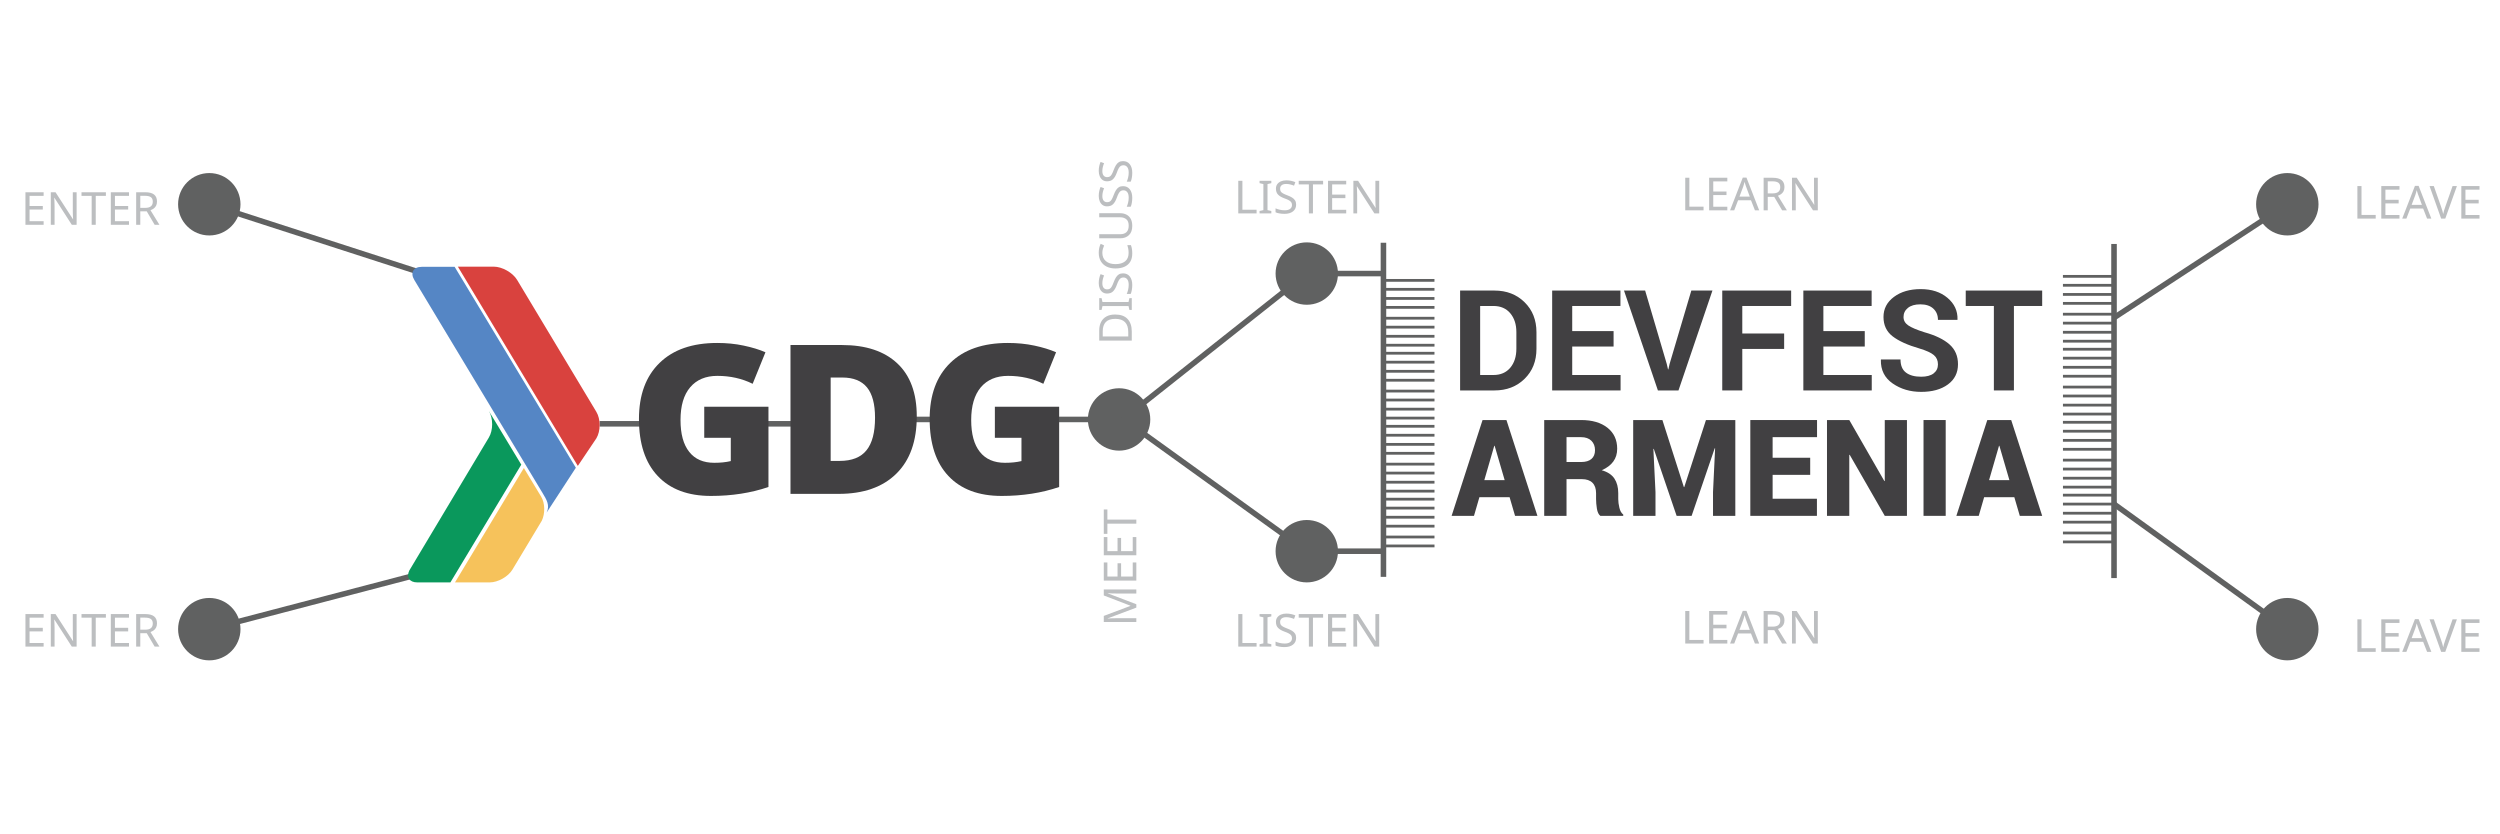
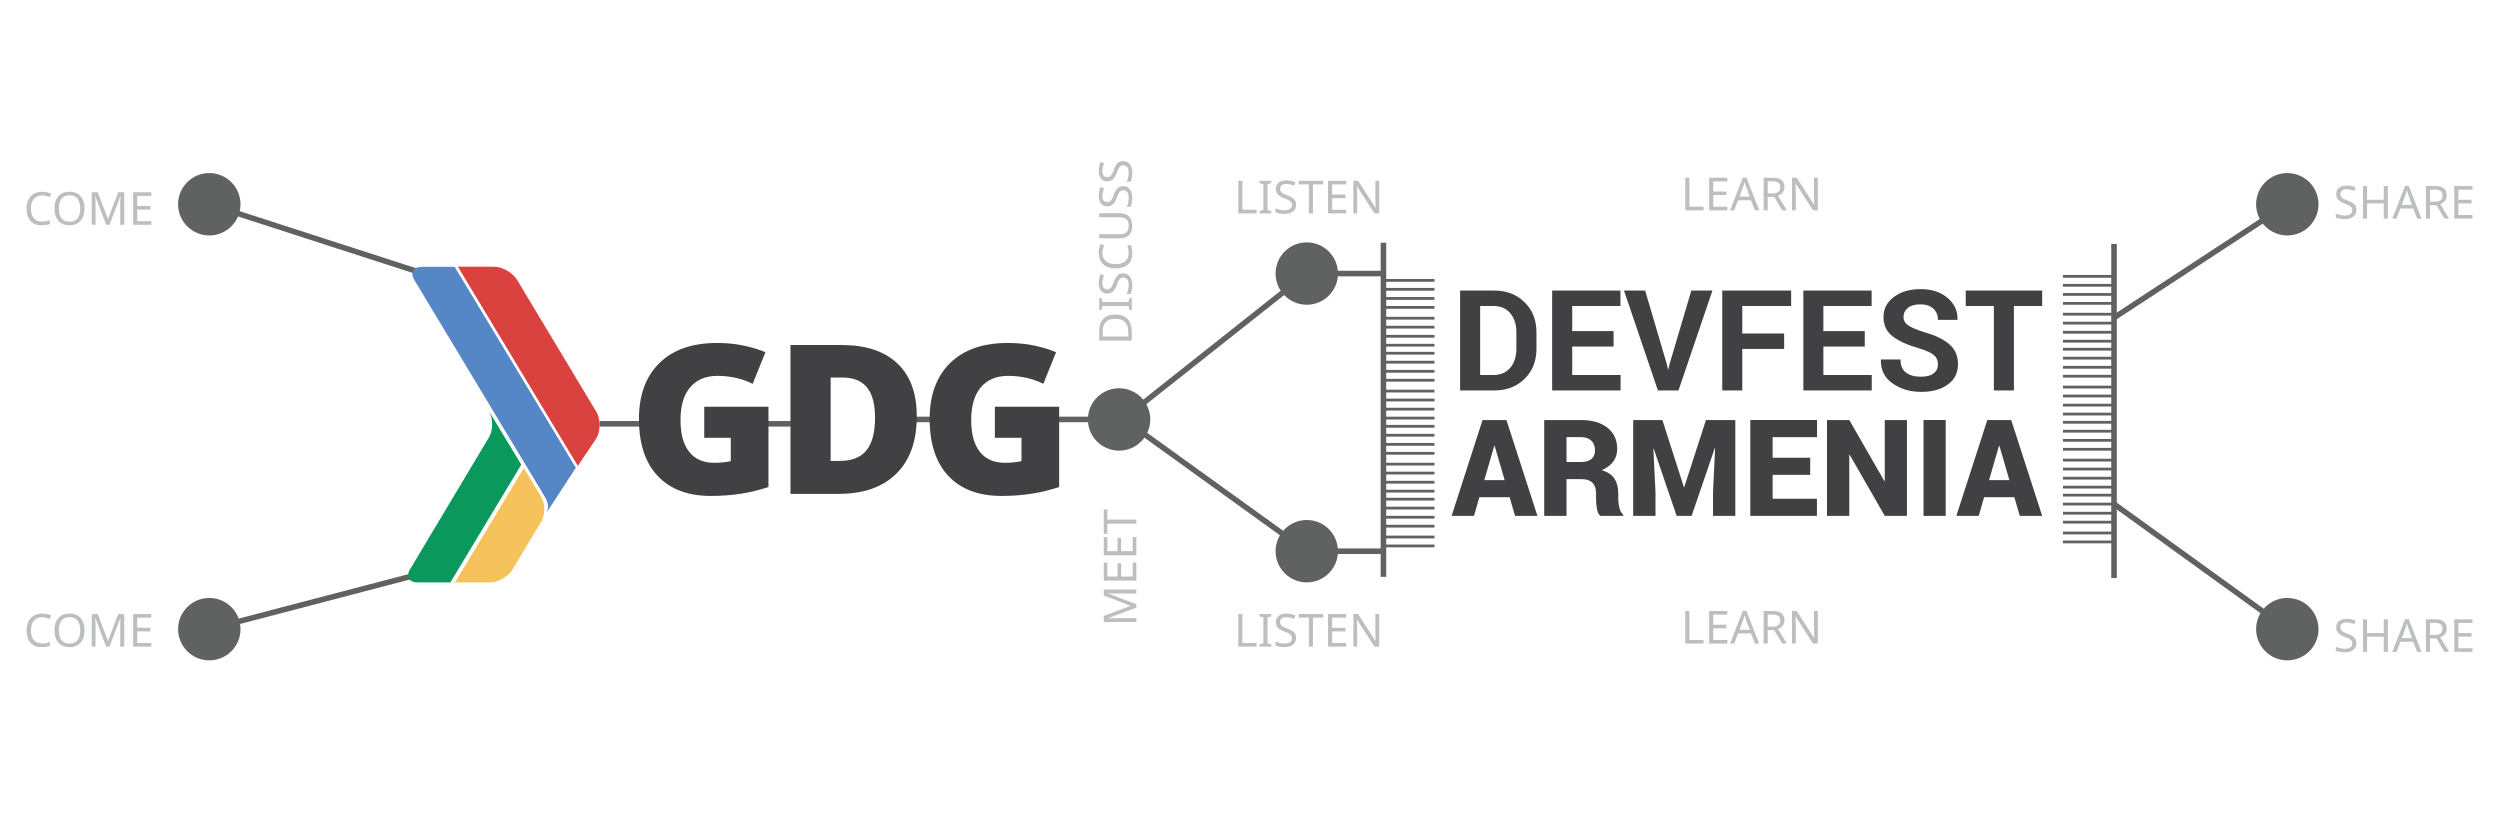
<svg xmlns="http://www.w3.org/2000/svg" version="1.1" id="Layer_1" x="0px" y="0px" width="900px" height="300px" viewBox="0 0 900 300" enable-background="new 0 0 900 300" xml:space="preserve">
  <circle fill="#606161" cx="75.345" cy="73.533" r="11.231" />
  <path fill="#606161" d="M86.577,226.494c0,6.205-5.028,11.235-11.231,11.235c-6.202,0-11.231-5.03-11.231-11.235  c0-6.202,5.029-11.229,11.231-11.229C81.549,215.265,86.577,220.292,86.577,226.494z" />
  <line fill="none" stroke="#606161" stroke-width="2" stroke-miterlimit="10" x1="75.345" y1="73.533" x2="152.494" y2="98.481" />
  <line fill="none" stroke="#606161" stroke-width="2" stroke-miterlimit="10" x1="75.345" y1="226.494" x2="152.494" y2="206.291" />
  <line fill="none" stroke="#606161" stroke-width="2" stroke-miterlimit="10" x1="215.871" y1="152.571" x2="243.471" y2="152.571" />
  <line fill="none" stroke="#606161" stroke-width="2" stroke-miterlimit="10" x1="268.399" y1="152.571" x2="296" y2="152.571" />
  <line fill="none" stroke="#606161" stroke-width="2" stroke-miterlimit="10" x1="317.465" y1="151.001" x2="345.065" y2="151.001" />
  <line fill="none" stroke="#606161" stroke-width="2" stroke-miterlimit="10" x1="370.407" y1="151.001" x2="398.008" y2="151.001" />
  <circle fill="#606161" cx="402.869" cy="151.001" r="11.231" />
  <line fill="none" stroke="#606161" stroke-width="2" stroke-miterlimit="10" x1="402.868" y1="149.758" x2="470.438" y2="198.433" />
  <line fill="none" stroke="#606161" stroke-width="2" stroke-miterlimit="10" x1="404.152" y1="151.001" x2="470.438" y2="98.481" />
  <path fill="#606161" d="M481.67,98.481c0,6.205-5.026,11.232-11.232,11.232c-6.201,0-11.229-5.027-11.229-11.232  c0-6.201,5.027-11.229,11.229-11.229C476.644,87.252,481.67,92.28,481.67,98.481z" />
  <path fill="#606161" d="M481.67,198.433c0,6.202-5.026,11.23-11.232,11.23c-6.201,0-11.229-5.028-11.229-11.23  c0-6.203,5.027-11.23,11.229-11.23C476.644,187.202,481.67,192.229,481.67,198.433z" />
  <g>
    <path fill="#414042" d="M525.638,140.558V104.6h12.351c4.396,0,8.018,1.402,10.864,4.211c2.853,2.806,4.273,6.407,4.273,10.805   v5.953c0,4.412-1.421,8.012-4.273,10.805c-2.847,2.792-6.468,4.185-10.864,4.185H525.638z M532.852,110.153v24.849h4.768   c2.585,0,4.609-0.871,6.074-2.613c1.466-1.745,2.199-4.025,2.199-6.838v-5.998c0-2.776-0.733-5.041-2.199-6.784   c-1.465-1.743-3.489-2.617-6.074-2.617H532.852z" />
    <path fill="#414042" d="M580.89,124.754h-14.892v10.248h17.41v5.557h-24.627V104.6h24.577v5.553h-17.36v9.042h14.892V124.754z" />
    <path fill="#414042" d="M600.03,131.002l0.448,1.95h0.145l0.421-1.901l7.834-26.452h7.603l-12.226,35.958h-7.411L584.641,104.6   h7.608L600.03,131.002z" />
    <path fill="#414042" d="M642.292,125.616h-15.068v14.942h-7.213V104.6h24.801v5.553h-17.588v9.907h15.068V125.616z" />
    <path fill="#414042" d="M671.311,124.754h-14.896v10.248h17.413v5.557h-24.623V104.6h24.581v5.553h-17.371v9.042h14.896V124.754z" />
    <path fill="#414042" d="M697.663,131.173c0-1.384-0.491-2.494-1.466-3.335c-0.98-0.838-2.697-1.627-5.154-2.37   c-4.277-1.235-7.512-2.701-9.707-4.396c-2.189-1.696-3.28-4.017-3.28-6.962c0-2.948,1.253-5.357,3.763-7.226   c2.516-1.87,5.72-2.804,9.624-2.804c3.95,0,7.173,1.048,9.654,3.149c2.491,2.1,3.687,4.689,3.607,7.768l-0.048,0.147h-6.993   c0-1.664-0.554-3.007-1.664-4.038c-1.109-1.029-2.673-1.544-4.683-1.544c-1.926,0-3.413,0.428-4.468,1.286   c-1.055,0.854-1.58,1.95-1.58,3.283c0,1.22,0.562,2.223,1.688,3.001c1.128,0.783,3.076,1.611,5.847,2.483   c3.965,1.103,6.967,2.562,9.014,4.373c2.04,1.81,3.061,4.188,3.061,7.137c0,3.079-1.217,5.509-3.644,7.286   c-2.426,1.779-5.631,2.666-9.621,2.666c-3.917,0-7.333-1.007-10.247-3.026c-2.915-2.016-4.335-4.843-4.251-8.482l0.052-0.15h7.017   c0,2.142,0.65,3.71,1.961,4.706c1.309,0.999,3.132,1.494,5.469,1.494c1.965,0,3.456-0.401,4.501-1.206   C697.146,133.601,697.663,132.524,697.663,131.173z" />
    <path fill="#414042" d="M735.185,110.153H725.01v30.405h-7.216v-30.405h-10.128V104.6h27.519V110.153z" />
    <path fill="#414042" d="M543.457,179.001H532.58l-1.944,6.705h-8.054l11.136-34.493h8.601l11.153,34.493h-8.054L543.457,179.001z    M534.356,172.841h7.323l-3.604-12.343h-0.145L534.356,172.841z" />
    <path fill="#414042" d="M563.949,172.486v13.22h-8.033v-34.493h13.262c4,0,7.165,0.923,9.504,2.771   c2.337,1.848,3.505,4.373,3.505,7.581c0,1.786-0.468,3.318-1.411,4.597c-0.938,1.28-2.324,2.322-4.153,3.126   c2.114,0.601,3.634,1.601,4.563,2.998c0.921,1.399,1.382,3.139,1.382,5.222v2.18c0,0.9,0.134,1.93,0.403,3.081   c0.268,1.153,0.734,1.975,1.397,2.464v0.475h-8.245c-0.632-0.49-1.046-1.359-1.243-2.607c-0.199-1.247-0.294-2.401-0.294-3.458   v-2.084c0-1.644-0.438-2.899-1.302-3.767c-0.875-0.869-2.142-1.303-3.818-1.303H563.949z M563.949,166.324h5.281   c1.611,0,2.839-0.367,3.692-1.1c0.854-0.733,1.282-1.788,1.282-3.162c0-1.405-0.442-2.54-1.313-3.4   c-0.879-0.86-2.118-1.29-3.714-1.29h-5.229V166.324z" />
    <path fill="#414042" d="M598.464,151.213l7.728,24.141h0.142l7.813-24.141h10.567v34.493h-8.03v-8.553l0.757-15.754l-0.141-0.023   l-8.315,24.33h-5.402l-8.222-24.117l-0.146,0.023l0.761,15.541v8.553h-8.03v-34.493H598.464z" />
    <path fill="#414042" d="M651.672,170.946h-13.528v8.6h15.949v6.16h-23.979v-34.493h24.021v6.159h-15.992v7.416h13.528V170.946z" />
    <path fill="#414042" d="M686.501,185.706h-7.985l-12.631-21.986l-0.142,0.047v21.939h-8.027v-34.493h8.027l12.629,21.984   l0.144-0.046v-21.938h7.985V185.706z" />
    <path fill="#414042" d="M700.452,185.706h-7.985v-34.493h7.985V185.706z" />
    <path fill="#414042" d="M725.161,179.001h-10.874l-1.942,6.705h-8.056l11.138-34.493h8.6l11.158,34.493h-8.058L725.161,179.001z    M716.065,172.841h7.318l-3.602-12.343h-0.141L716.065,172.841z" />
  </g>
  <line fill="none" stroke="#606161" stroke-width="2" stroke-miterlimit="10" x1="470.438" y1="98.481" x2="498.04" y2="98.481" />
  <line fill="none" stroke="#606161" stroke-width="2" stroke-miterlimit="10" x1="470.438" y1="198.433" x2="498.04" y2="198.433" />
  <circle fill="#606161" cx="823.431" cy="73.533" r="11.231" />
  <path fill="#606161" d="M812.2,226.494c0,6.205,5.03,11.233,11.23,11.233c6.205,0,11.231-5.028,11.231-11.233  c0-6.2-5.026-11.229-11.231-11.229C817.23,215.265,812.2,220.294,812.2,226.494z" />
  <line fill="none" stroke="#606161" stroke-width="2" stroke-miterlimit="10" x1="823.431" y1="73.533" x2="761.049" y2="114.372" />
  <line fill="none" stroke="#606161" stroke-width="2" stroke-miterlimit="10" x1="823.431" y1="226.494" x2="761.049" y2="181.456" />
  <line fill="none" stroke="#606161" stroke-width="2" stroke-miterlimit="10" x1="761.049" y1="87.826" x2="761.049" y2="208.108" />
  <line fill="none" stroke="#606161" stroke-width="2" stroke-miterlimit="10" x1="498.04" y1="87.387" x2="498.04" y2="207.668" />
  <g>
    <line fill="none" stroke="#606161" stroke-miterlimit="10" x1="498.04" y1="100.936" x2="516.406" y2="100.936" />
    <line fill="none" stroke="#606161" stroke-miterlimit="10" x1="498.046" y1="104.152" x2="516.412" y2="104.152" />
    <line fill="none" stroke="#606161" stroke-miterlimit="10" x1="498.044" y1="107.439" x2="516.409" y2="107.439" />
    <line fill="none" stroke="#606161" stroke-miterlimit="10" x1="498.05" y1="110.656" x2="516.415" y2="110.656" />
    <line fill="none" stroke="#606161" stroke-miterlimit="10" x1="498.044" y1="114.557" x2="516.409" y2="114.557" />
    <line fill="none" stroke="#606161" stroke-miterlimit="10" x1="498.05" y1="117.773" x2="516.415" y2="117.773" />
    <line fill="none" stroke="#606161" stroke-miterlimit="10" x1="498.046" y1="121.061" x2="516.412" y2="121.061" />
    <line fill="none" stroke="#606161" stroke-miterlimit="10" x1="498.052" y1="124.277" x2="516.418" y2="124.277" />
    <line fill="none" stroke="#606161" stroke-miterlimit="10" x1="498.044" y1="127.165" x2="516.409" y2="127.165" />
    <line fill="none" stroke="#606161" stroke-miterlimit="10" x1="498.05" y1="130.38" x2="516.415" y2="130.38" />
    <line fill="none" stroke="#606161" stroke-miterlimit="10" x1="498.046" y1="133.669" x2="516.412" y2="133.669" />
    <line fill="none" stroke="#606161" stroke-miterlimit="10" x1="498.052" y1="136.887" x2="516.418" y2="136.887" />
    <line fill="none" stroke="#606161" stroke-miterlimit="10" x1="498.046" y1="140.788" x2="516.412" y2="140.788" />
    <line fill="none" stroke="#606161" stroke-miterlimit="10" x1="498.052" y1="144.004" x2="516.418" y2="144.004" />
    <line fill="none" stroke="#606161" stroke-miterlimit="10" x1="498.05" y1="147.291" x2="516.415" y2="147.291" />
    <line fill="none" stroke="#606161" stroke-miterlimit="10" x1="498.055" y1="150.509" x2="516.421" y2="150.509" />
    <line fill="none" stroke="#606161" stroke-miterlimit="10" x1="498.044" y1="153.466" x2="516.409" y2="153.466" />
    <line fill="none" stroke="#606161" stroke-miterlimit="10" x1="498.05" y1="156.686" x2="516.415" y2="156.686" />
    <line fill="none" stroke="#606161" stroke-miterlimit="10" x1="498.046" y1="159.974" x2="516.412" y2="159.974" />
    <line fill="none" stroke="#606161" stroke-miterlimit="10" x1="498.052" y1="163.188" x2="516.418" y2="163.188" />
    <line fill="none" stroke="#606161" stroke-miterlimit="10" x1="498.046" y1="167.091" x2="516.412" y2="167.091" />
    <line fill="none" stroke="#606161" stroke-miterlimit="10" x1="498.052" y1="170.307" x2="516.418" y2="170.307" />
    <line fill="none" stroke="#606161" stroke-miterlimit="10" x1="498.05" y1="173.595" x2="516.415" y2="173.595" />
    <line fill="none" stroke="#606161" stroke-miterlimit="10" x1="498.055" y1="176.811" x2="516.421" y2="176.811" />
    <line fill="none" stroke="#606161" stroke-miterlimit="10" x1="498.046" y1="179.699" x2="516.412" y2="179.699" />
    <line fill="none" stroke="#606161" stroke-miterlimit="10" x1="498.052" y1="182.914" x2="516.418" y2="182.914" />
    <line fill="none" stroke="#606161" stroke-miterlimit="10" x1="498.05" y1="186.202" x2="516.415" y2="186.202" />
    <line fill="none" stroke="#606161" stroke-miterlimit="10" x1="498.055" y1="189.419" x2="516.421" y2="189.419" />
    <line fill="none" stroke="#606161" stroke-miterlimit="10" x1="498.05" y1="193.321" x2="516.415" y2="193.321" />
    <line fill="none" stroke="#606161" stroke-miterlimit="10" x1="498.055" y1="196.538" x2="516.421" y2="196.538" />
  </g>
  <g>
    <line fill="none" stroke="#606161" stroke-miterlimit="10" x1="742.651" y1="99.489" x2="761.021" y2="99.489" />
    <line fill="none" stroke="#606161" stroke-miterlimit="10" x1="742.657" y1="102.705" x2="761.026" y2="102.705" />
    <line fill="none" stroke="#606161" stroke-miterlimit="10" x1="742.654" y1="105.994" x2="761.026" y2="105.994" />
    <line fill="none" stroke="#606161" stroke-miterlimit="10" x1="742.662" y1="109.21" x2="761.029" y2="109.21" />
    <line fill="none" stroke="#606161" stroke-miterlimit="10" x1="742.654" y1="113.111" x2="761.026" y2="113.111" />
    <line fill="none" stroke="#606161" stroke-miterlimit="10" x1="742.662" y1="116.327" x2="761.029" y2="116.327" />
    <line fill="none" stroke="#606161" stroke-miterlimit="10" x1="742.657" y1="119.615" x2="761.029" y2="119.615" />
    <line fill="none" stroke="#606161" stroke-miterlimit="10" x1="742.665" y1="122.832" x2="761.031" y2="122.832" />
    <line fill="none" stroke="#606161" stroke-miterlimit="10" x1="742.654" y1="125.719" x2="761.026" y2="125.719" />
    <line fill="none" stroke="#606161" stroke-miterlimit="10" x1="742.662" y1="128.934" x2="761.029" y2="128.934" />
    <line fill="none" stroke="#606161" stroke-miterlimit="10" x1="742.657" y1="132.223" x2="761.029" y2="132.223" />
    <line fill="none" stroke="#606161" stroke-miterlimit="10" x1="742.665" y1="135.439" x2="761.031" y2="135.439" />
    <line fill="none" stroke="#606161" stroke-miterlimit="10" x1="742.657" y1="139.342" x2="761.029" y2="139.342" />
    <line fill="none" stroke="#606161" stroke-miterlimit="10" x1="742.665" y1="142.559" x2="761.031" y2="142.559" />
    <line fill="none" stroke="#606161" stroke-miterlimit="10" x1="742.662" y1="145.845" x2="761.031" y2="145.845" />
    <line fill="none" stroke="#606161" stroke-miterlimit="10" x1="742.666" y1="149.063" x2="761.033" y2="149.063" />
    <line fill="none" stroke="#606161" stroke-miterlimit="10" x1="742.654" y1="152.021" x2="761.026" y2="152.021" />
    <line fill="none" stroke="#606161" stroke-miterlimit="10" x1="742.662" y1="155.238" x2="761.029" y2="155.238" />
    <line fill="none" stroke="#606161" stroke-miterlimit="10" x1="742.657" y1="158.526" x2="761.029" y2="158.526" />
    <line fill="none" stroke="#606161" stroke-miterlimit="10" x1="742.665" y1="161.743" x2="761.031" y2="161.743" />
    <line fill="none" stroke="#606161" stroke-miterlimit="10" x1="742.657" y1="165.645" x2="761.029" y2="165.645" />
    <line fill="none" stroke="#606161" stroke-miterlimit="10" x1="742.665" y1="168.861" x2="761.031" y2="168.861" />
    <line fill="none" stroke="#606161" stroke-miterlimit="10" x1="742.662" y1="172.149" x2="761.031" y2="172.149" />
    <line fill="none" stroke="#606161" stroke-miterlimit="10" x1="742.666" y1="175.365" x2="761.033" y2="175.365" />
    <line fill="none" stroke="#606161" stroke-miterlimit="10" x1="742.657" y1="178.253" x2="761.029" y2="178.253" />
    <line fill="none" stroke="#606161" stroke-miterlimit="10" x1="742.665" y1="181.468" x2="761.031" y2="181.468" />
    <line fill="none" stroke="#606161" stroke-miterlimit="10" x1="742.662" y1="184.756" x2="761.031" y2="184.756" />
    <line fill="none" stroke="#606161" stroke-miterlimit="10" x1="742.666" y1="187.973" x2="761.033" y2="187.973" />
    <line fill="none" stroke="#606161" stroke-miterlimit="10" x1="742.662" y1="191.874" x2="761.031" y2="191.874" />
    <line fill="none" stroke="#606161" stroke-miterlimit="10" x1="742.666" y1="195.092" x2="761.033" y2="195.092" />
  </g>
-   <text transform="matrix(1 0 0 1 7.5645 232.7842)" fill="#BCBEC0" font-family="'Roboto-Thin'" font-size="16.417">ENTER</text>
-   <text transform="matrix(1 0 0 1 7.5645 80.9258)" fill="#BCBEC0" font-family="'Roboto-Thin'" font-size="16.417">ENTER</text>
+   <text transform="matrix(1 0 0 1 8.5654 232.7842)" fill="#BCBEC0" font-family="'Roboto-Thin'" font-size="16.417">COME</text>
+   <text transform="matrix(1 0 0 1 8.5654 80.9258)" fill="#BCBEC0" font-family="'Roboto-Thin'" font-size="16.417">COME</text>
  <text transform="matrix(0 -1 1 0 409.0801 225.5088)" fill="#BCBEC0" font-family="'Roboto-Thin'" font-size="16.417">MEET</text>
  <text transform="matrix(0 -1 1 0 407.439 124.2085)" fill="#BCBEC0" font-family="'Roboto-Thin'" font-size="16.417">DISCUSS</text>
  <text transform="matrix(1 0 0 1 444.1851 232.7822)" fill="#BCBEC0" font-family="'Roboto-Thin'" font-size="16.417">LISTEN</text>
  <text transform="matrix(1 0 0 1 444.1851 76.8149)" fill="#BCBEC0" font-family="'Roboto-Thin'" font-size="16.417">LISTEN</text>
  <text transform="matrix(1 0 0 1 605.0928 231.6816)" fill="#BCBEC0" font-family="'Roboto-Thin'" font-size="16.417">LEARN</text>
  <text transform="matrix(1 0 0 1 605.0928 75.7144)" fill="#BCBEC0" font-family="'Roboto-Thin'" font-size="16.417">LEARN</text>
-   <text transform="matrix(1 0 0 1 847.0674 234.667)" fill="#BCBEC0" font-family="'Roboto-Thin'" font-size="16.417">LEAVE</text>
-   <text transform="matrix(1 0 0 1 847.0674 78.7002)" fill="#BCBEC0" font-family="'Roboto-Thin'" font-size="16.417">LEAVE</text>
+   <text transform="matrix(1 0 0 1 840.0615 234.667)" fill="#BCBEC0" font-family="'Roboto-Thin'" font-size="16.417">SHARE</text>
+   <text transform="matrix(1 0 0 1 840.0615 78.7002)" fill="#BCBEC0" font-family="'Roboto-Thin'" font-size="16.417">SHARE</text>
  <g>
    <path fill="#F6C25B" d="M188.587,168.486l-24.792,41.177h12.521c2.963,0,6.644-2.076,8.173-4.628l10.546-17.551   c1.244-2.574,1.204-6.317-0.22-8.689L188.587,168.486z" />
    <path fill="#0A985C" d="M175.994,147.967c1.575,2.617,1.575,6.905,0,9.533l-28.661,47.917c-1.107,2.369,0.043,4.246,2.888,4.246   h11.919l25.52-42.389L175.994,147.967z" />
    <path fill="#5586C5" d="M151.839,96.06c-3.039,0-4.244,2.134-2.683,4.729l46.19,76.73c1.454,2.422,2.696,4.408,1.424,7.036   l10.538-16.164L163.672,96.06H151.839z" />
    <path fill="#D9423E" d="M214.687,148.261l-28.526-47.492c-1.576-2.62-5.372-4.776-8.427-4.776H164.83l43.185,71.736l6.672-9.919   C216.266,155.178,216.266,150.882,214.687,148.261z" />
  </g>
  <g>
    <g>
      <path fill="#414042" d="M350.87,169.951" />
      <path fill="#414042" d="M253.524,146.415h23.121v28.901c-6.281,2.154-13.175,3.222-20.713,3.222    c-8.251,0-14.632-2.392-19.147-7.179c-4.516-4.788-6.76-11.631-6.76-20.509c0-8.642,2.462-15.366,7.405-20.186    c4.938-4.823,11.849-7.198,20.747-7.198c3.375,0,6.55,0.304,9.537,0.949c3.009,0.631,5.622,1.427,7.848,2.396l-4.604,11.356    c-3.854-1.905-8.095-2.854-12.716-2.854c-4.21,0-7.485,1.392-9.794,4.126c-2.326,2.751-3.462,6.67-3.462,11.784    c0,5.01,1.035,8.828,3.141,11.457c2.069,2.632,5.074,3.927,9.015,3.927c2.157,0,4.142-0.19,5.941-0.617v-8.386h-9.556V146.415z" />
      <path fill="#414042" d="M315.012,150.392c0-4.926-0.966-8.557-2.901-10.934c-1.937-2.36-4.908-3.55-8.861-3.55h-4.211v30.019    h3.228c4.412,0,7.637-1.276,9.675-3.836C313.997,159.559,315.012,155.637,315.012,150.392 M330.037,149.882    c0,8.93-2.443,15.823-7.383,20.662c-4.907,4.838-11.833,7.25-20.746,7.25h-17.333V124.21h18.539    c8.588,0,15.229,2.209,19.912,6.604C327.712,135.2,330.037,141.564,330.037,149.882" />
      <path fill="#414042" d="M358.153,146.415h23.142v28.901c-6.284,2.154-13.192,3.222-20.713,3.222    c-8.252,0-14.635-2.392-19.152-7.179c-4.499-4.788-6.754-11.631-6.754-20.509c0-8.642,2.459-15.366,7.398-20.186    c4.926-4.823,11.849-7.198,20.748-7.198c3.363,0,6.555,0.304,9.559,0.949c2.971,0.631,5.587,1.427,7.807,2.396l-4.581,11.356    c-3.854-1.905-8.102-2.854-12.716-2.854c-4.229,0-7.488,1.392-9.813,4.126c-2.294,2.751-3.449,6.67-3.449,11.784    c0,5.01,1.036,8.828,3.124,11.457c2.088,2.632,5.094,3.927,9.032,3.927c2.155,0,4.144-0.19,5.944-0.617v-8.386h-9.577V146.415z" />
    </g>
  </g>
</svg>
